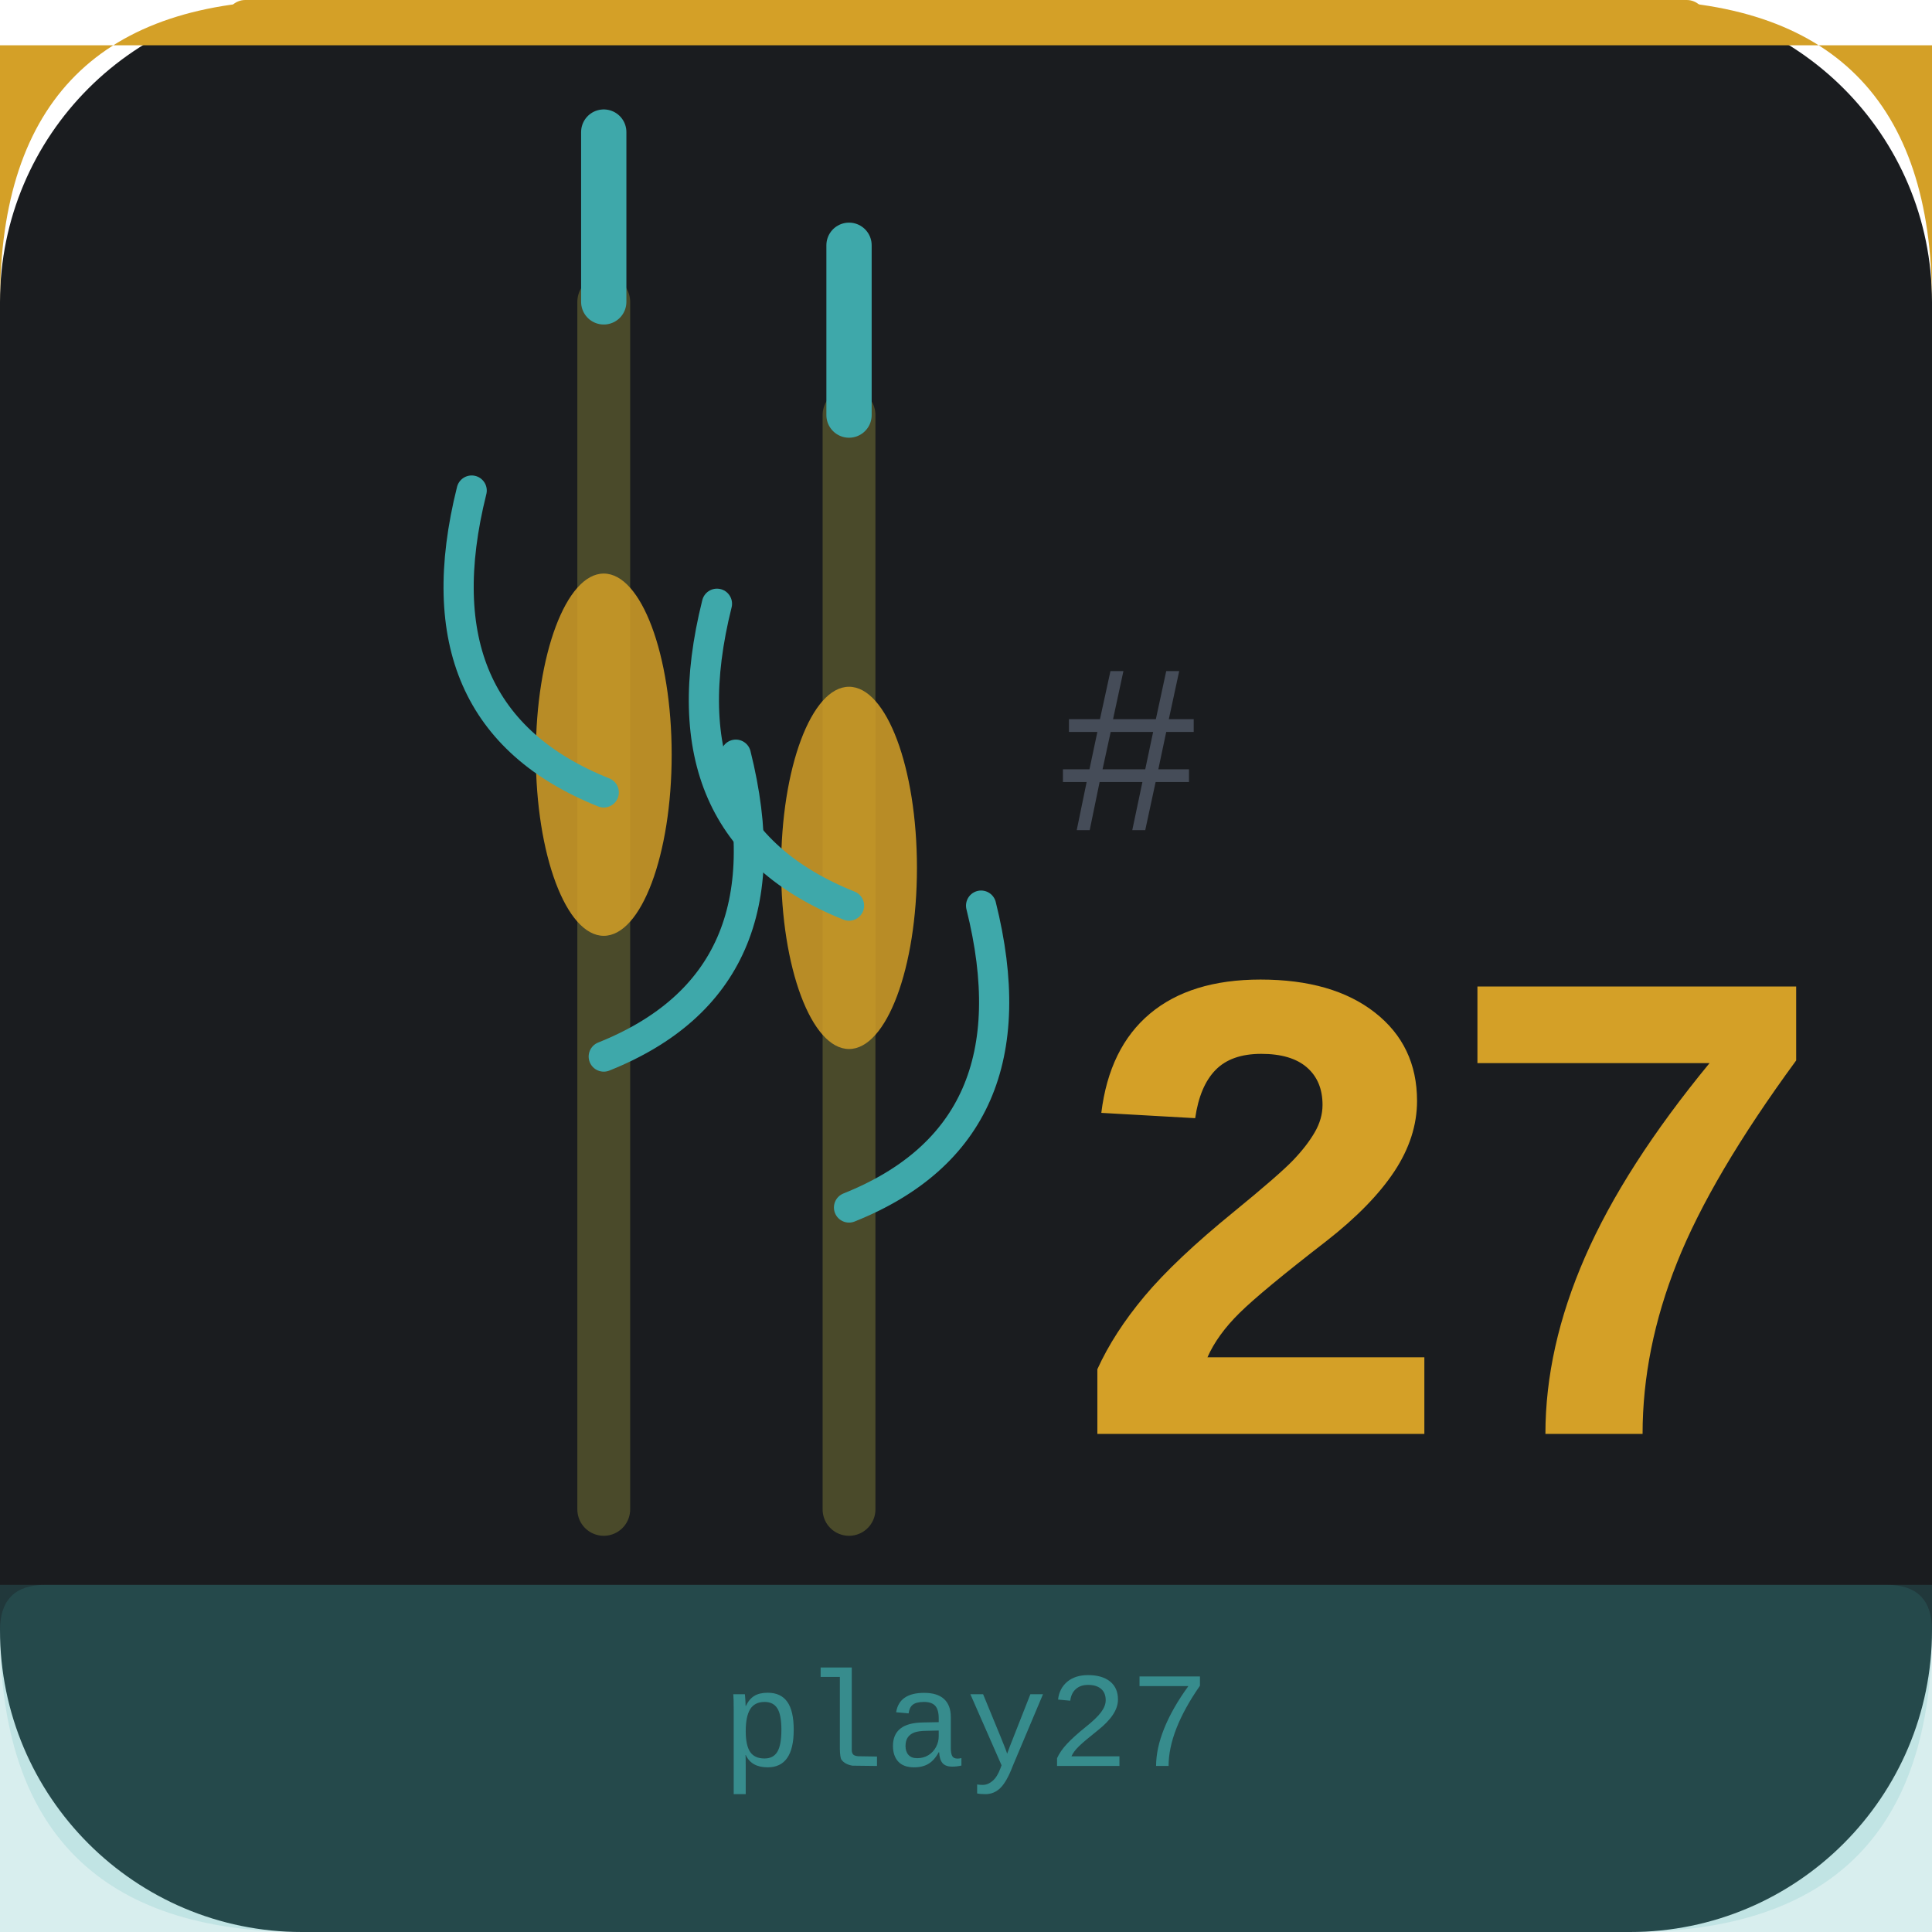
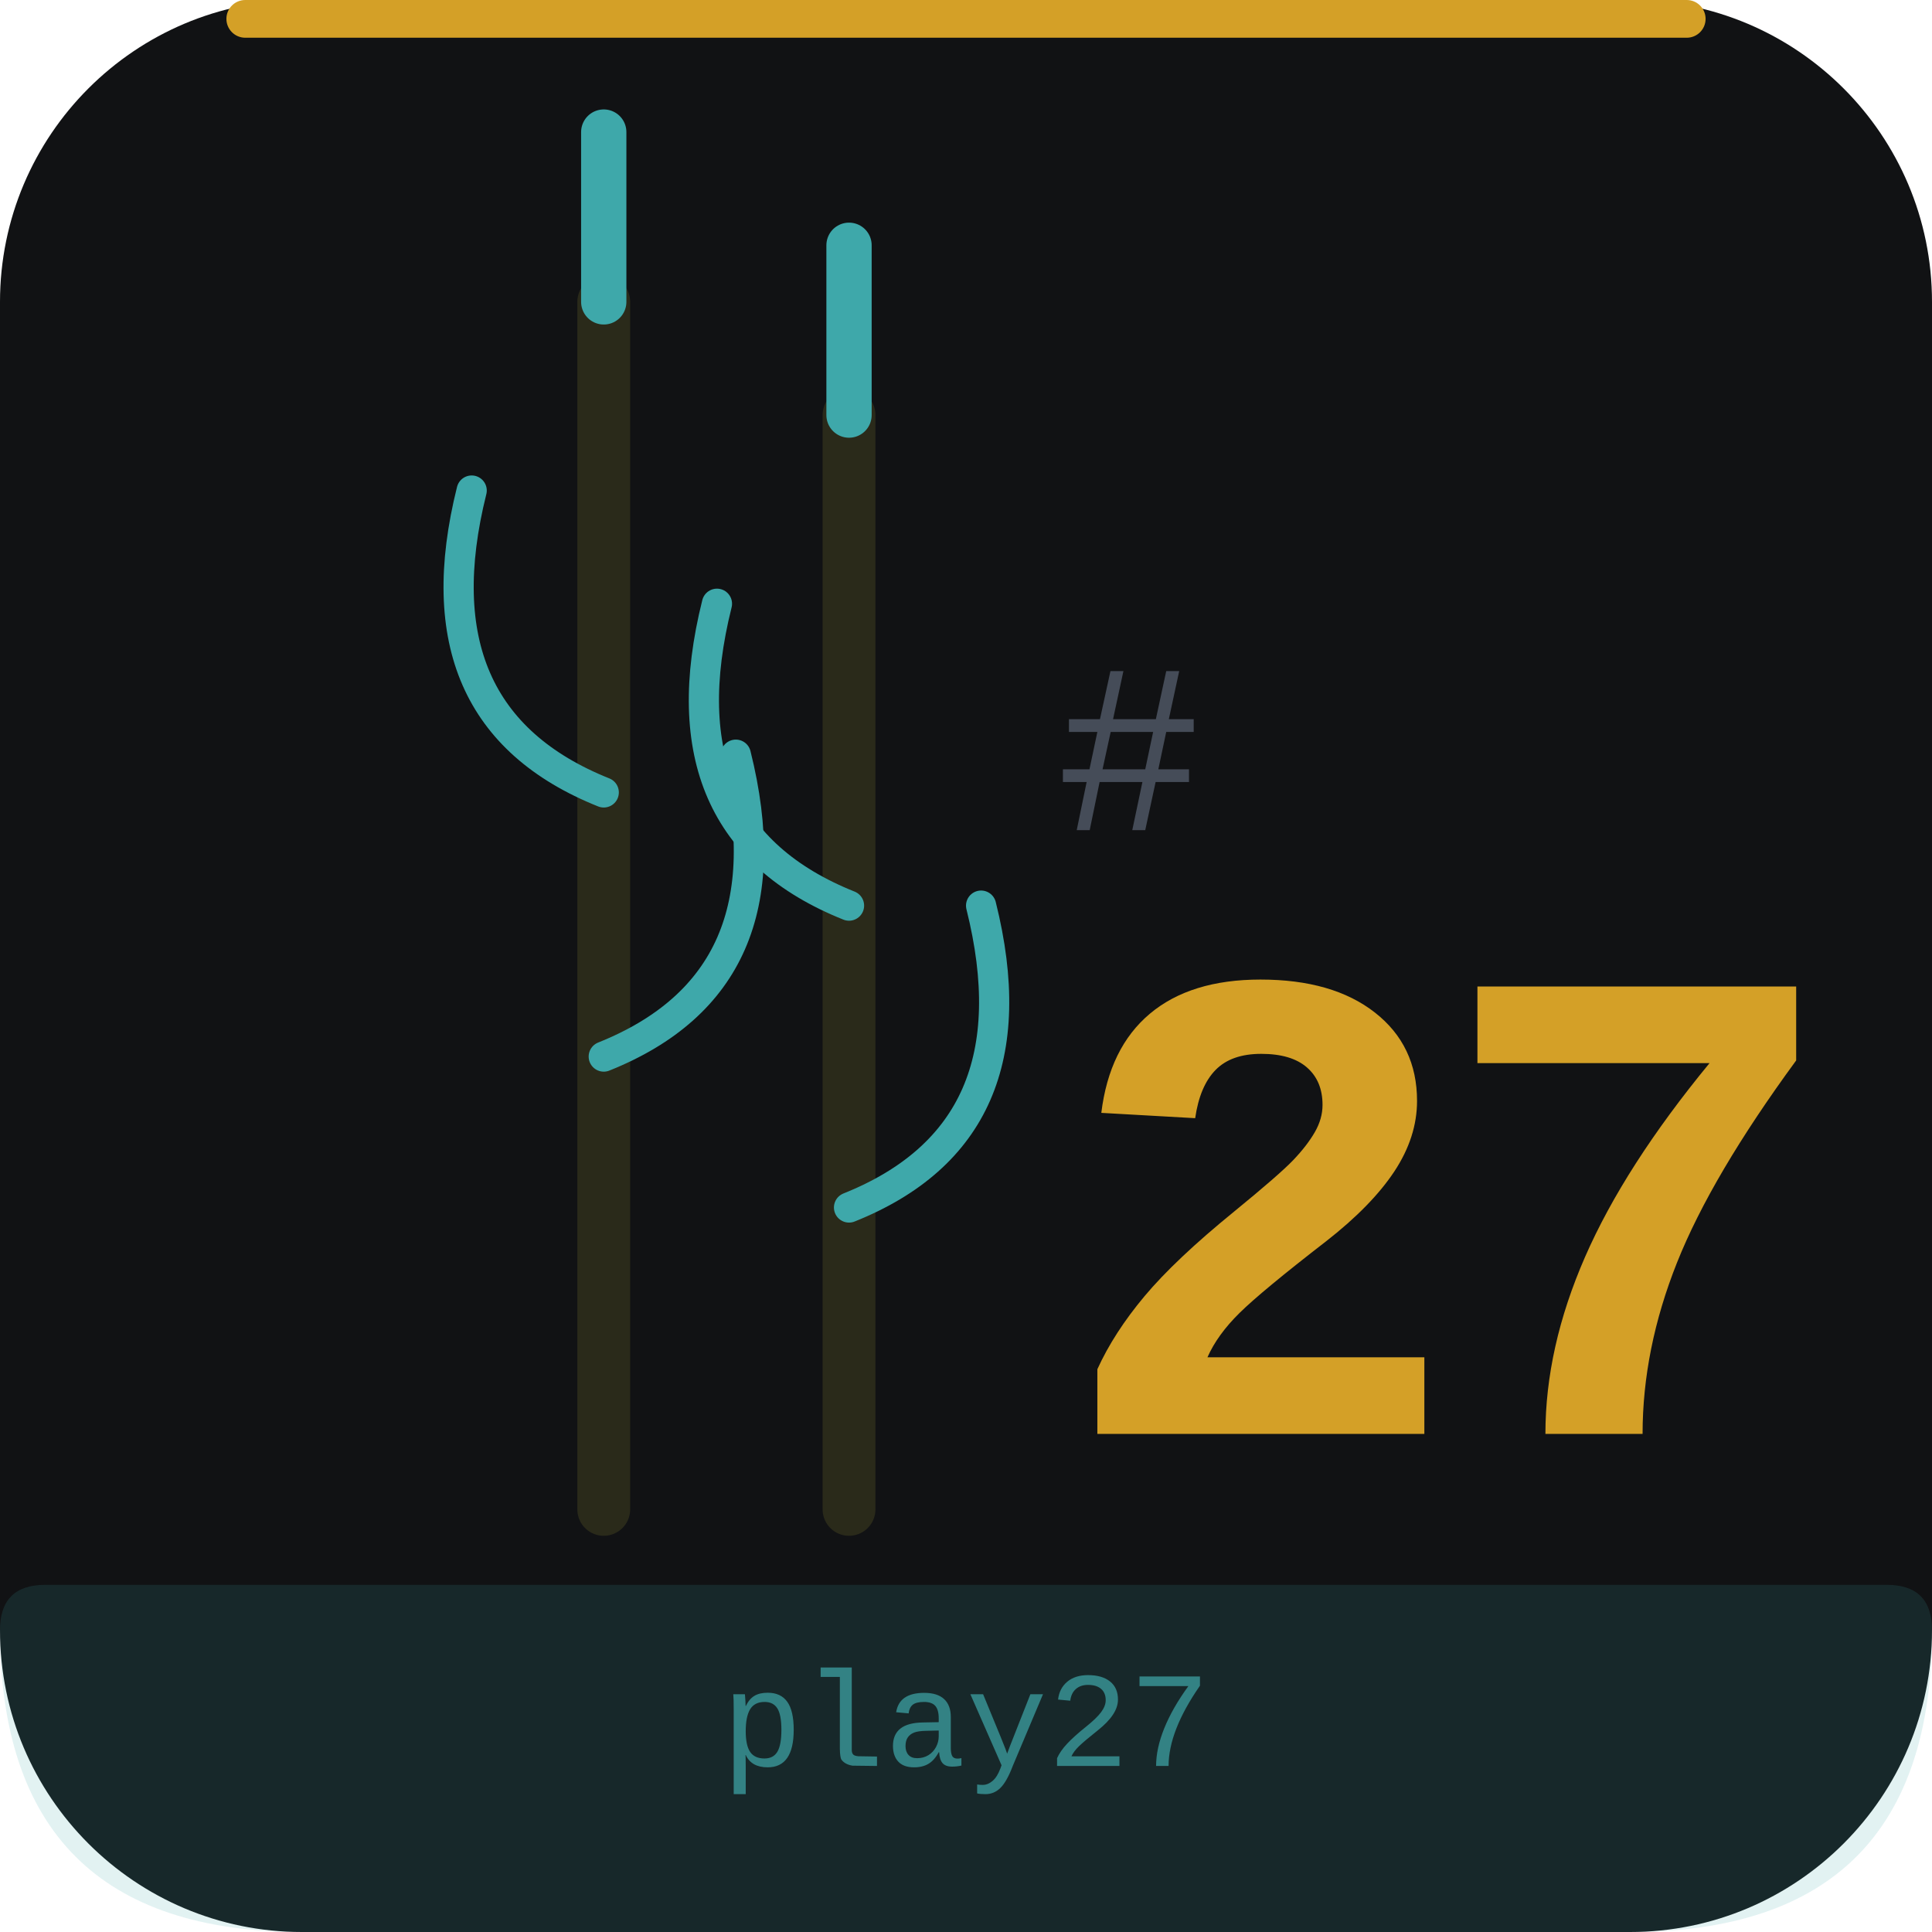
<svg xmlns="http://www.w3.org/2000/svg" viewBox="0 0 512 512" width="512" height="512">
-   <rect width="512" height="512" rx="80" fill="#1a1c1f" />
-   <path d="M80 0 H432 Q512 0 512 80 V12 H0 V80 Q0 0 80 0Z" fill="#d4a027" />
+   <rect width="512" height="512" rx="80" fill="#111214" />
  <rect x="60" y="0" width="392" height="10" rx="5" fill="#d4a027" />
-   <rect x="0" y="420" width="512" height="92" rx="0" fill="#3ea8aa" opacity="0.2" />
  <path d="M0 432 Q0 420 12 420 H500 Q512 420 512 432 V432 Q512 512 432 512 H80 Q0 512 0 432Z" fill="#3ea8aa" opacity="0.15" />
-   <line x1="160" y1="400" x2="160" y2="80" stroke="#4a4a2a" stroke-width="14" stroke-linecap="round" />
-   <line x1="225" y1="400" x2="225" y2="110" stroke="#4a4a2a" stroke-width="14" stroke-linecap="round" />
-   <ellipse cx="160" cy="200" rx="18" ry="48" fill="#d4a027" opacity="0.85" />
-   <ellipse cx="225" cy="230" rx="18" ry="48" fill="#d4a027" opacity="0.85" />
+   <line x1="160" y1="400" x2="160" y2="80" stroke="#2a2a1a" stroke-width="14" stroke-linecap="round" />
+   <line x1="225" y1="400" x2="225" y2="110" stroke="#2a2a1a" stroke-width="14" stroke-linecap="round" />
  <line x1="160" y1="80" x2="160" y2="35" stroke="#3ea8aa" stroke-width="12" stroke-linecap="round" />
  <line x1="225" y1="110" x2="225" y2="65" stroke="#3ea8aa" stroke-width="12" stroke-linecap="round" />
  <path d="M160 210 Q110 190 125 130" fill="none" stroke="#3ea8aa" stroke-width="8" stroke-linecap="round" />
  <path d="M160 280 Q210 260 195 200" fill="none" stroke="#3ea8aa" stroke-width="8" stroke-linecap="round" />
  <path d="M225 240 Q175 220 190 160" fill="none" stroke="#3ea8aa" stroke-width="8" stroke-linecap="round" />
  <path d="M225 320 Q275 300 260 240" fill="none" stroke="#3ea8aa" stroke-width="8" stroke-linecap="round" />
  <text x="280" y="220" font-family="'Courier New', Courier, monospace" font-weight="400" font-size="64" fill="#454c58">#</text>
  <text x="280" y="380" font-family="'Courier New', Courier, monospace" font-weight="700" font-size="180" fill="#d4a027" letter-spacing="-8">27</text>
  <text x="256" y="468" text-anchor="middle" font-family="'Courier New', Courier, monospace" font-weight="400" font-size="36" fill="#3ea8aa" opacity="0.7">play27</text>
</svg>
